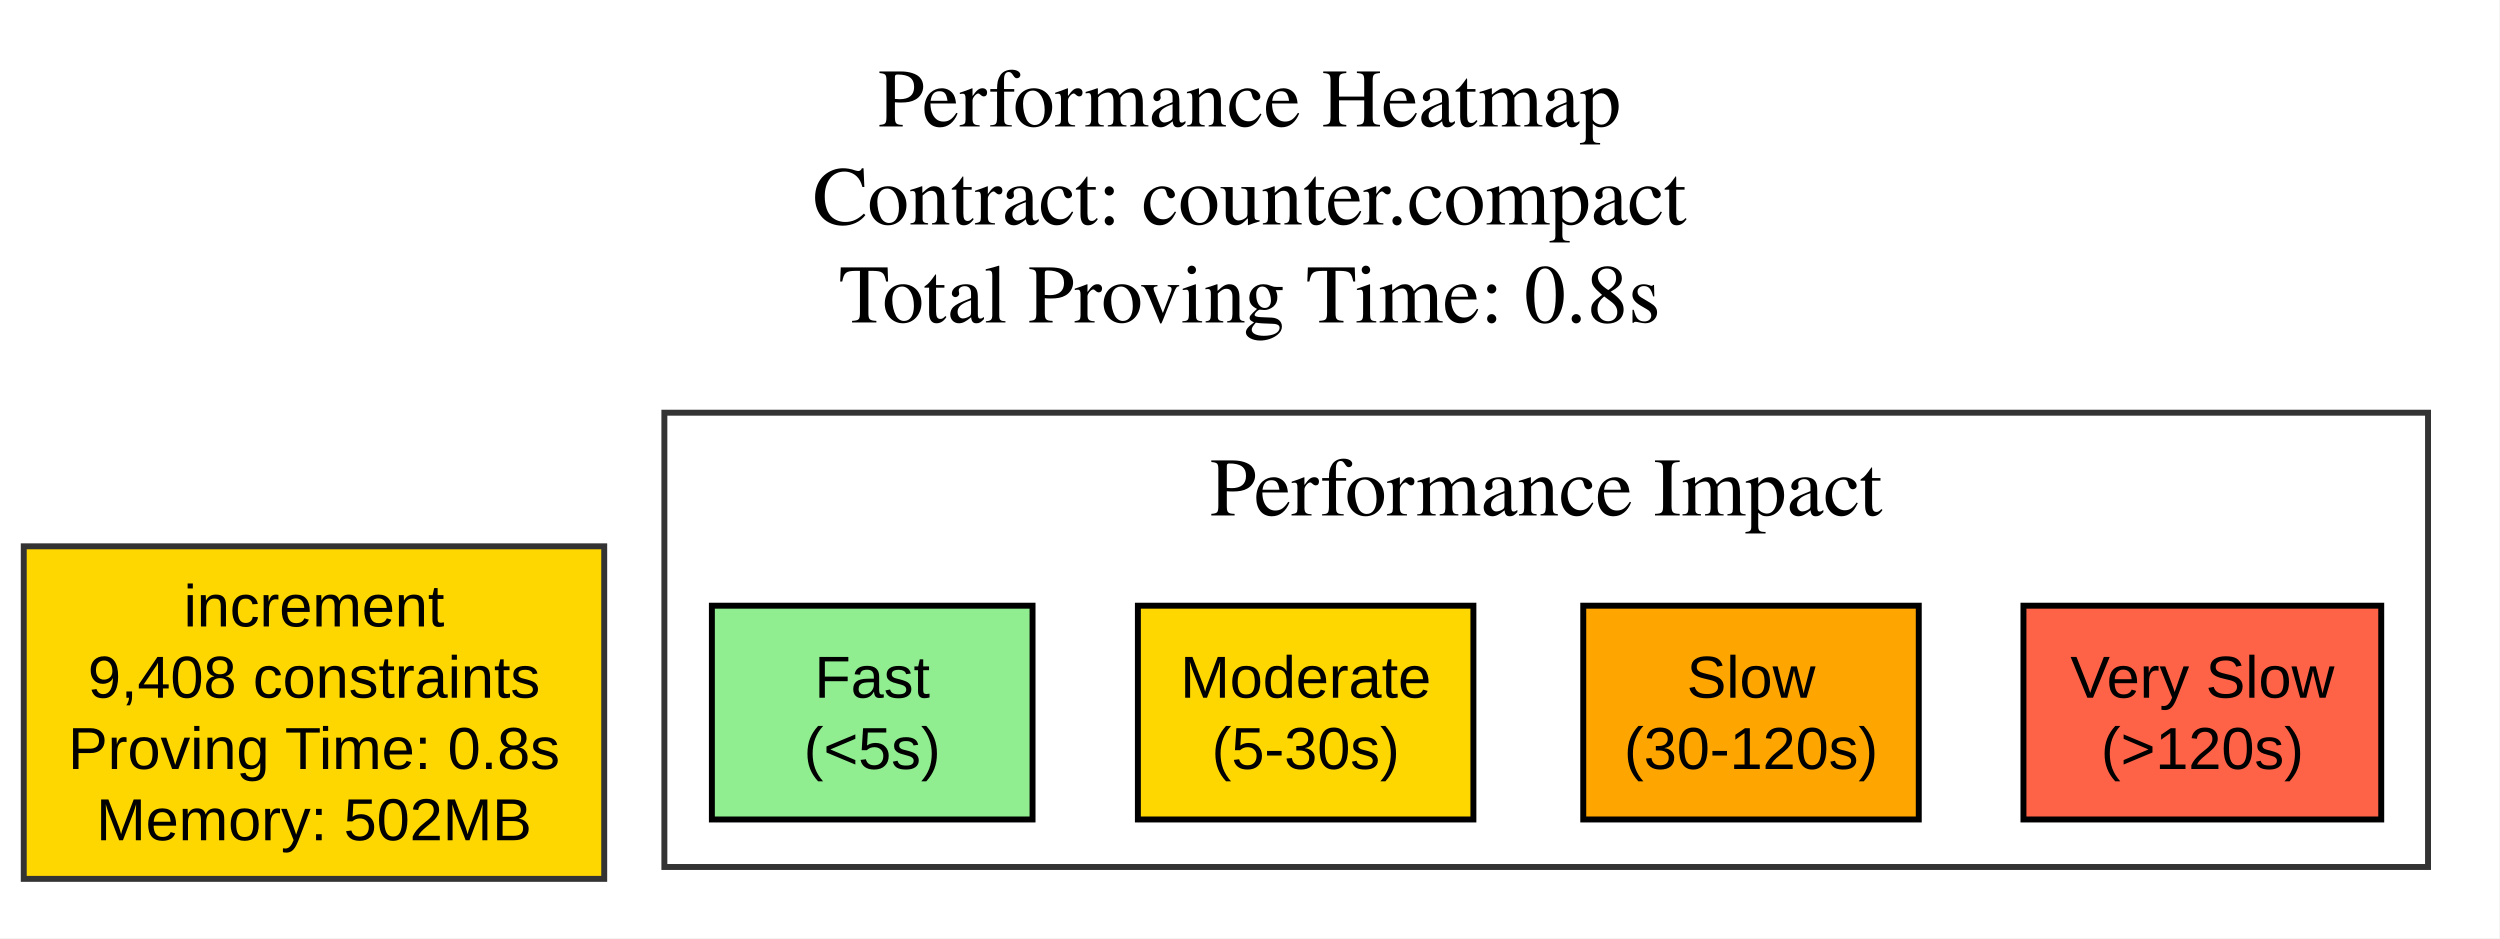
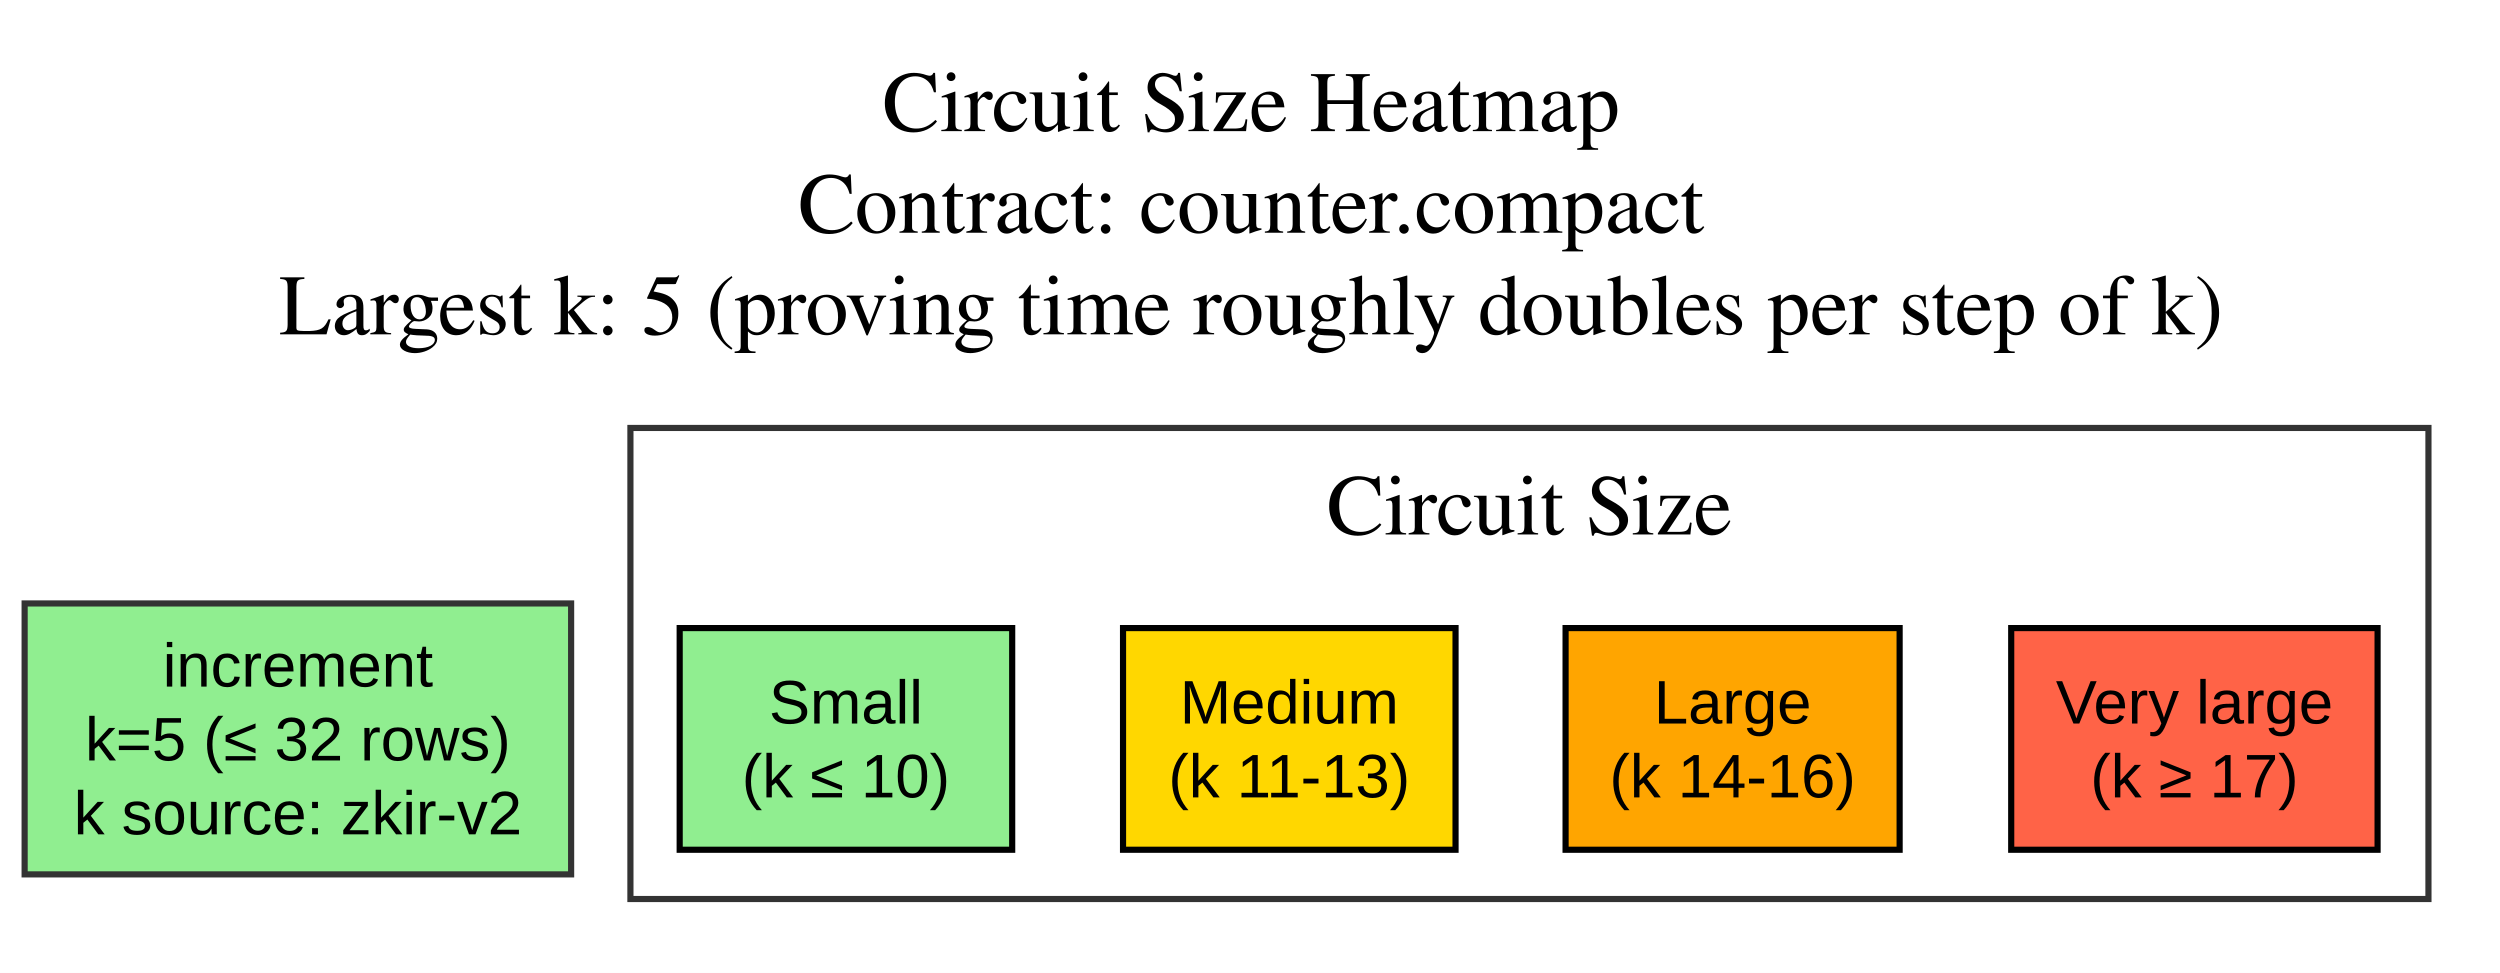
- <svg xmlns="http://www.w3.org/2000/svg" width="421pt" height="158pt" viewBox="0.00 0.00 421.00 158.00">
+ <svg xmlns="http://www.w3.org/2000/svg" width="406pt" height="158pt" viewBox="0.00 0.00 406.00 158.00">
  <g id="graph0" class="graph" transform="scale(1 1) rotate(0) translate(4 154)">
-     <polygon fill="#ffffff" stroke="none" points="-4,4 -4,-154 416.88,-154 416.88,4 -4,4" />
-     <text xml:space="preserve" text-anchor="middle" x="206.44" y="-132.7" font-family="Times,serif" font-size="14.00">Performance Heatmap</text>
-     <text xml:space="preserve" text-anchor="middle" x="206.44" y="-116.2" font-family="Times,serif" font-size="14.00">Contract: counter.compact</text>
-     <text xml:space="preserve" text-anchor="middle" x="206.44" y="-99.7" font-family="Times,serif" font-size="14.00">Total Proving Time: 0.8s</text>
+     <polygon fill="#ffffff" stroke="none" points="-4,4 -4,-154 402.38,-154 402.38,4 -4,4" />
+     <text xml:space="preserve" text-anchor="middle" x="199.19" y="-132.7" font-family="Times,serif" font-size="14.00" fill="#000000">Circuit Size Heatmap</text>
+     <text xml:space="preserve" text-anchor="middle" x="199.19" y="-116.2" font-family="Times,serif" font-size="14.00" fill="#000000">Contract: counter.compact</text>
+     <text xml:space="preserve" text-anchor="middle" x="199.19" y="-99.7" font-family="Times,serif" font-size="14.00" fill="#000000">Largest k: 5 (proving time roughly doubles per step of k)</text>
    <g id="clust1" class="cluster">
-       <polygon fill="#ffffff" stroke="#333333" points="107.88,-8 107.88,-84.5 404.88,-84.5 404.88,-8 107.88,-8" />
-       <text xml:space="preserve" text-anchor="middle" x="256.38" y="-67.2" font-family="Times,serif" font-size="14.00">Performance Impact</text>
+       <polygon fill="#ffffff" stroke="#333333" points="98.38,-8 98.38,-84.5 390.38,-84.5 390.38,-8 98.38,-8" />
+       <text xml:space="preserve" text-anchor="middle" x="244.38" y="-67.2" font-family="Times,serif" font-size="14.00" fill="#000000">Circuit Size</text>
    </g>
    <g id="node1" class="node">
-       <polygon fill="#ffd700" stroke="#333333" points="97.75,-62 0,-62 0,-6 97.75,-6 97.75,-62" />
-       <text xml:space="preserve" text-anchor="middle" x="48.88" y="-48.5" font-family="Arial" font-size="10.00">increment</text>
-       <text xml:space="preserve" text-anchor="middle" x="48.88" y="-36.5" font-family="Arial" font-size="10.00">9,408 constraints</text>
-       <text xml:space="preserve" text-anchor="middle" x="48.88" y="-24.5" font-family="Arial" font-size="10.00">Proving Time: 0.8s</text>
-       <text xml:space="preserve" text-anchor="middle" x="48.88" y="-12.5" font-family="Arial" font-size="10.00">Memory: 502MB</text>
+       <polygon fill="#90ee90" stroke="#333333" points="88.75,-56 0,-56 0,-12 88.75,-12 88.75,-56" />
+       <text xml:space="preserve" text-anchor="middle" x="44.38" y="-42.5" font-family="Arial" font-size="10.00" fill="#000000">increment</text>
+       <text xml:space="preserve" text-anchor="middle" x="44.38" y="-30.5" font-family="Arial" font-size="10.00" fill="#000000">k=5 (≤ 32 rows)</text>
+       <text xml:space="preserve" text-anchor="middle" x="44.38" y="-18.5" font-family="Arial" font-size="10.00" fill="#000000">k source: zkir-v2</text>
    </g>
    <g id="node2" class="node">
-       <polygon fill="#90ee90" stroke="black" points="169.88,-52 115.88,-52 115.88,-16 169.88,-16 169.88,-52" />
-       <text xml:space="preserve" text-anchor="middle" x="142.88" y="-36.5" font-family="Arial" font-size="10.00">Fast</text>
-       <text xml:space="preserve" text-anchor="middle" x="142.88" y="-24.5" font-family="Arial" font-size="10.00">(&lt;5s)</text>
+       <polygon fill="#90ee90" stroke="black" points="160.38,-52 106.38,-52 106.38,-16 160.38,-16 160.38,-52" />
+       <text xml:space="preserve" text-anchor="middle" x="133.38" y="-36.5" font-family="Arial" font-size="10.00" fill="#000000">Small</text>
+       <text xml:space="preserve" text-anchor="middle" x="133.38" y="-24.5" font-family="Arial" font-size="10.00" fill="#000000">(k ≤ 10)</text>
    </g>
    <g id="node3" class="node">
-       <polygon fill="#ffd700" stroke="black" points="244.12,-52 187.62,-52 187.62,-16 244.12,-16 244.12,-52" />
-       <text xml:space="preserve" text-anchor="middle" x="215.88" y="-36.5" font-family="Arial" font-size="10.00">Moderate</text>
-       <text xml:space="preserve" text-anchor="middle" x="215.88" y="-24.5" font-family="Arial" font-size="10.00">(5-30s)</text>
+       <polygon fill="#ffd700" stroke="black" points="232.38,-52 178.38,-52 178.38,-16 232.38,-16 232.38,-52" />
+       <text xml:space="preserve" text-anchor="middle" x="205.38" y="-36.5" font-family="Arial" font-size="10.00" fill="#000000">Medium</text>
+       <text xml:space="preserve" text-anchor="middle" x="205.38" y="-24.5" font-family="Arial" font-size="10.00" fill="#000000">(k 11-13)</text>
    </g>
    <g id="node4" class="node">
-       <polygon fill="#ffa500" stroke="black" points="319.12,-52 262.62,-52 262.62,-16 319.12,-16 319.12,-52" />
-       <text xml:space="preserve" text-anchor="middle" x="290.88" y="-36.5" font-family="Arial" font-size="10.00">Slow</text>
-       <text xml:space="preserve" text-anchor="middle" x="290.88" y="-24.5" font-family="Arial" font-size="10.00">(30-120s)</text>
+       <polygon fill="#ffa500" stroke="black" points="304.5,-52 250.25,-52 250.25,-16 304.5,-16 304.5,-52" />
+       <text xml:space="preserve" text-anchor="middle" x="277.38" y="-36.5" font-family="Arial" font-size="10.00" fill="#000000">Large</text>
+       <text xml:space="preserve" text-anchor="middle" x="277.38" y="-24.5" font-family="Arial" font-size="10.00" fill="#000000">(k 14-16)</text>
    </g>
    <g id="node5" class="node">
-       <polygon fill="#ff6347" stroke="black" points="397,-52 336.75,-52 336.75,-16 397,-16 397,-52" />
-       <text xml:space="preserve" text-anchor="middle" x="366.88" y="-36.5" font-family="Arial" font-size="10.00">Very Slow</text>
-       <text xml:space="preserve" text-anchor="middle" x="366.88" y="-24.5" font-family="Arial" font-size="10.00">(&gt;120s)</text>
+       <polygon fill="#ff6347" stroke="black" points="382.12,-52 322.62,-52 322.62,-16 382.12,-16 382.12,-52" />
+       <text xml:space="preserve" text-anchor="middle" x="352.38" y="-36.5" font-family="Arial" font-size="10.00" fill="#000000">Very large</text>
+       <text xml:space="preserve" text-anchor="middle" x="352.38" y="-24.5" font-family="Arial" font-size="10.00" fill="#000000">(k ≥ 17)</text>
    </g>
  </g>
</svg>
